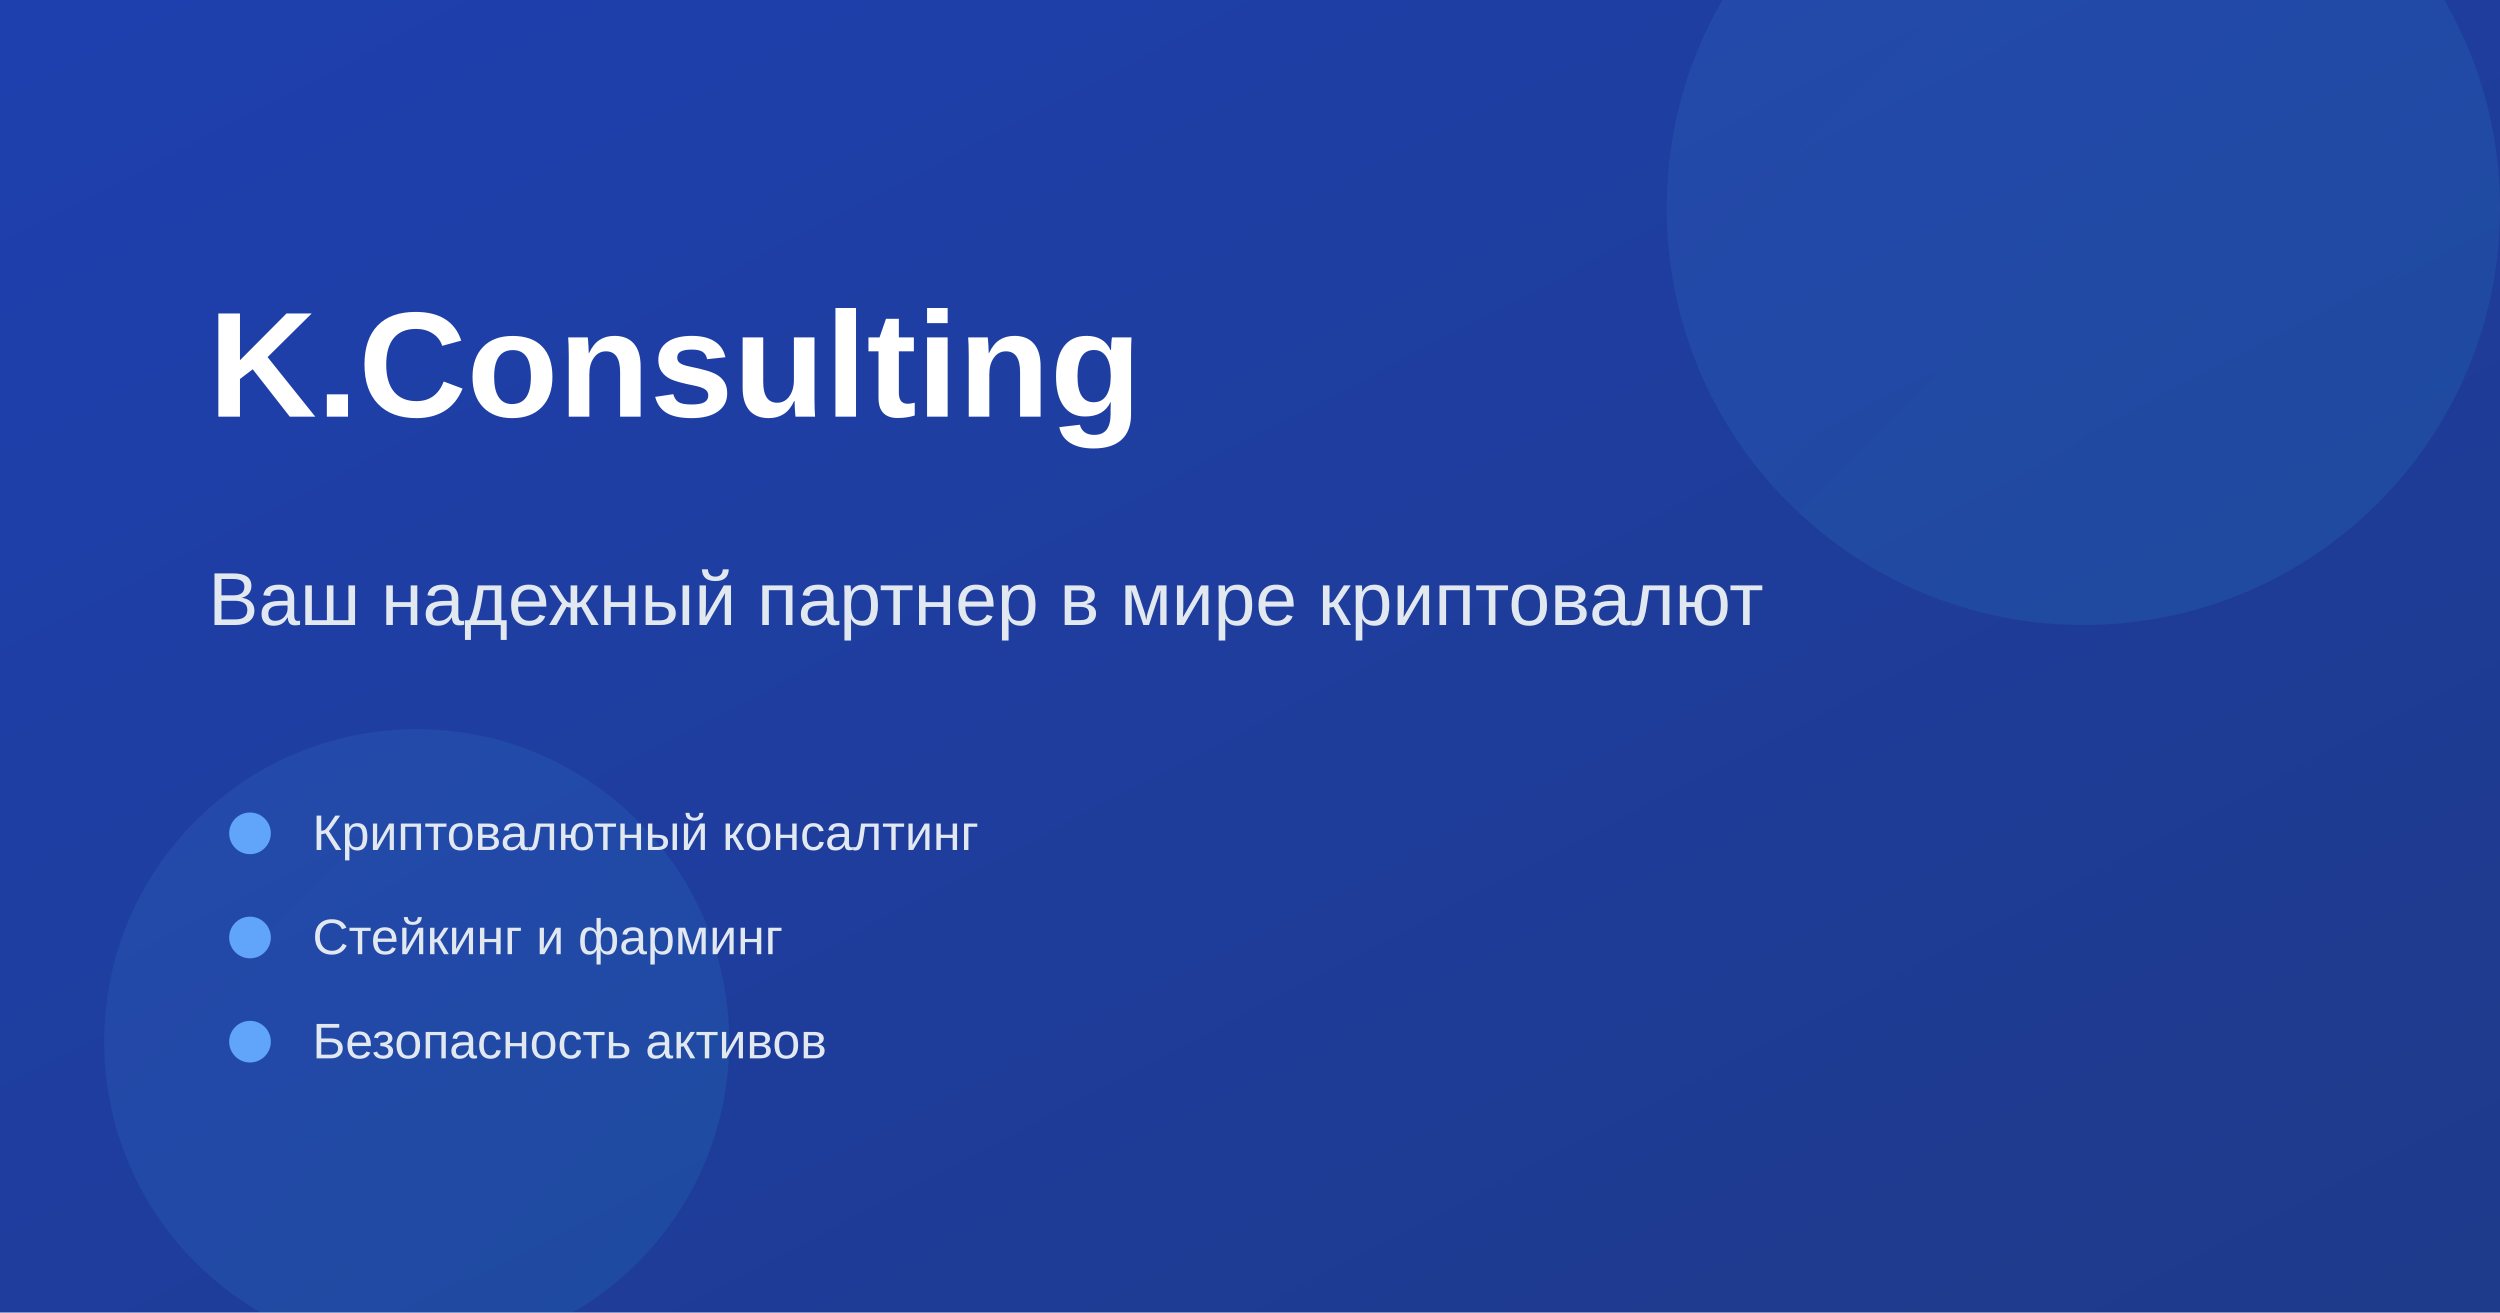
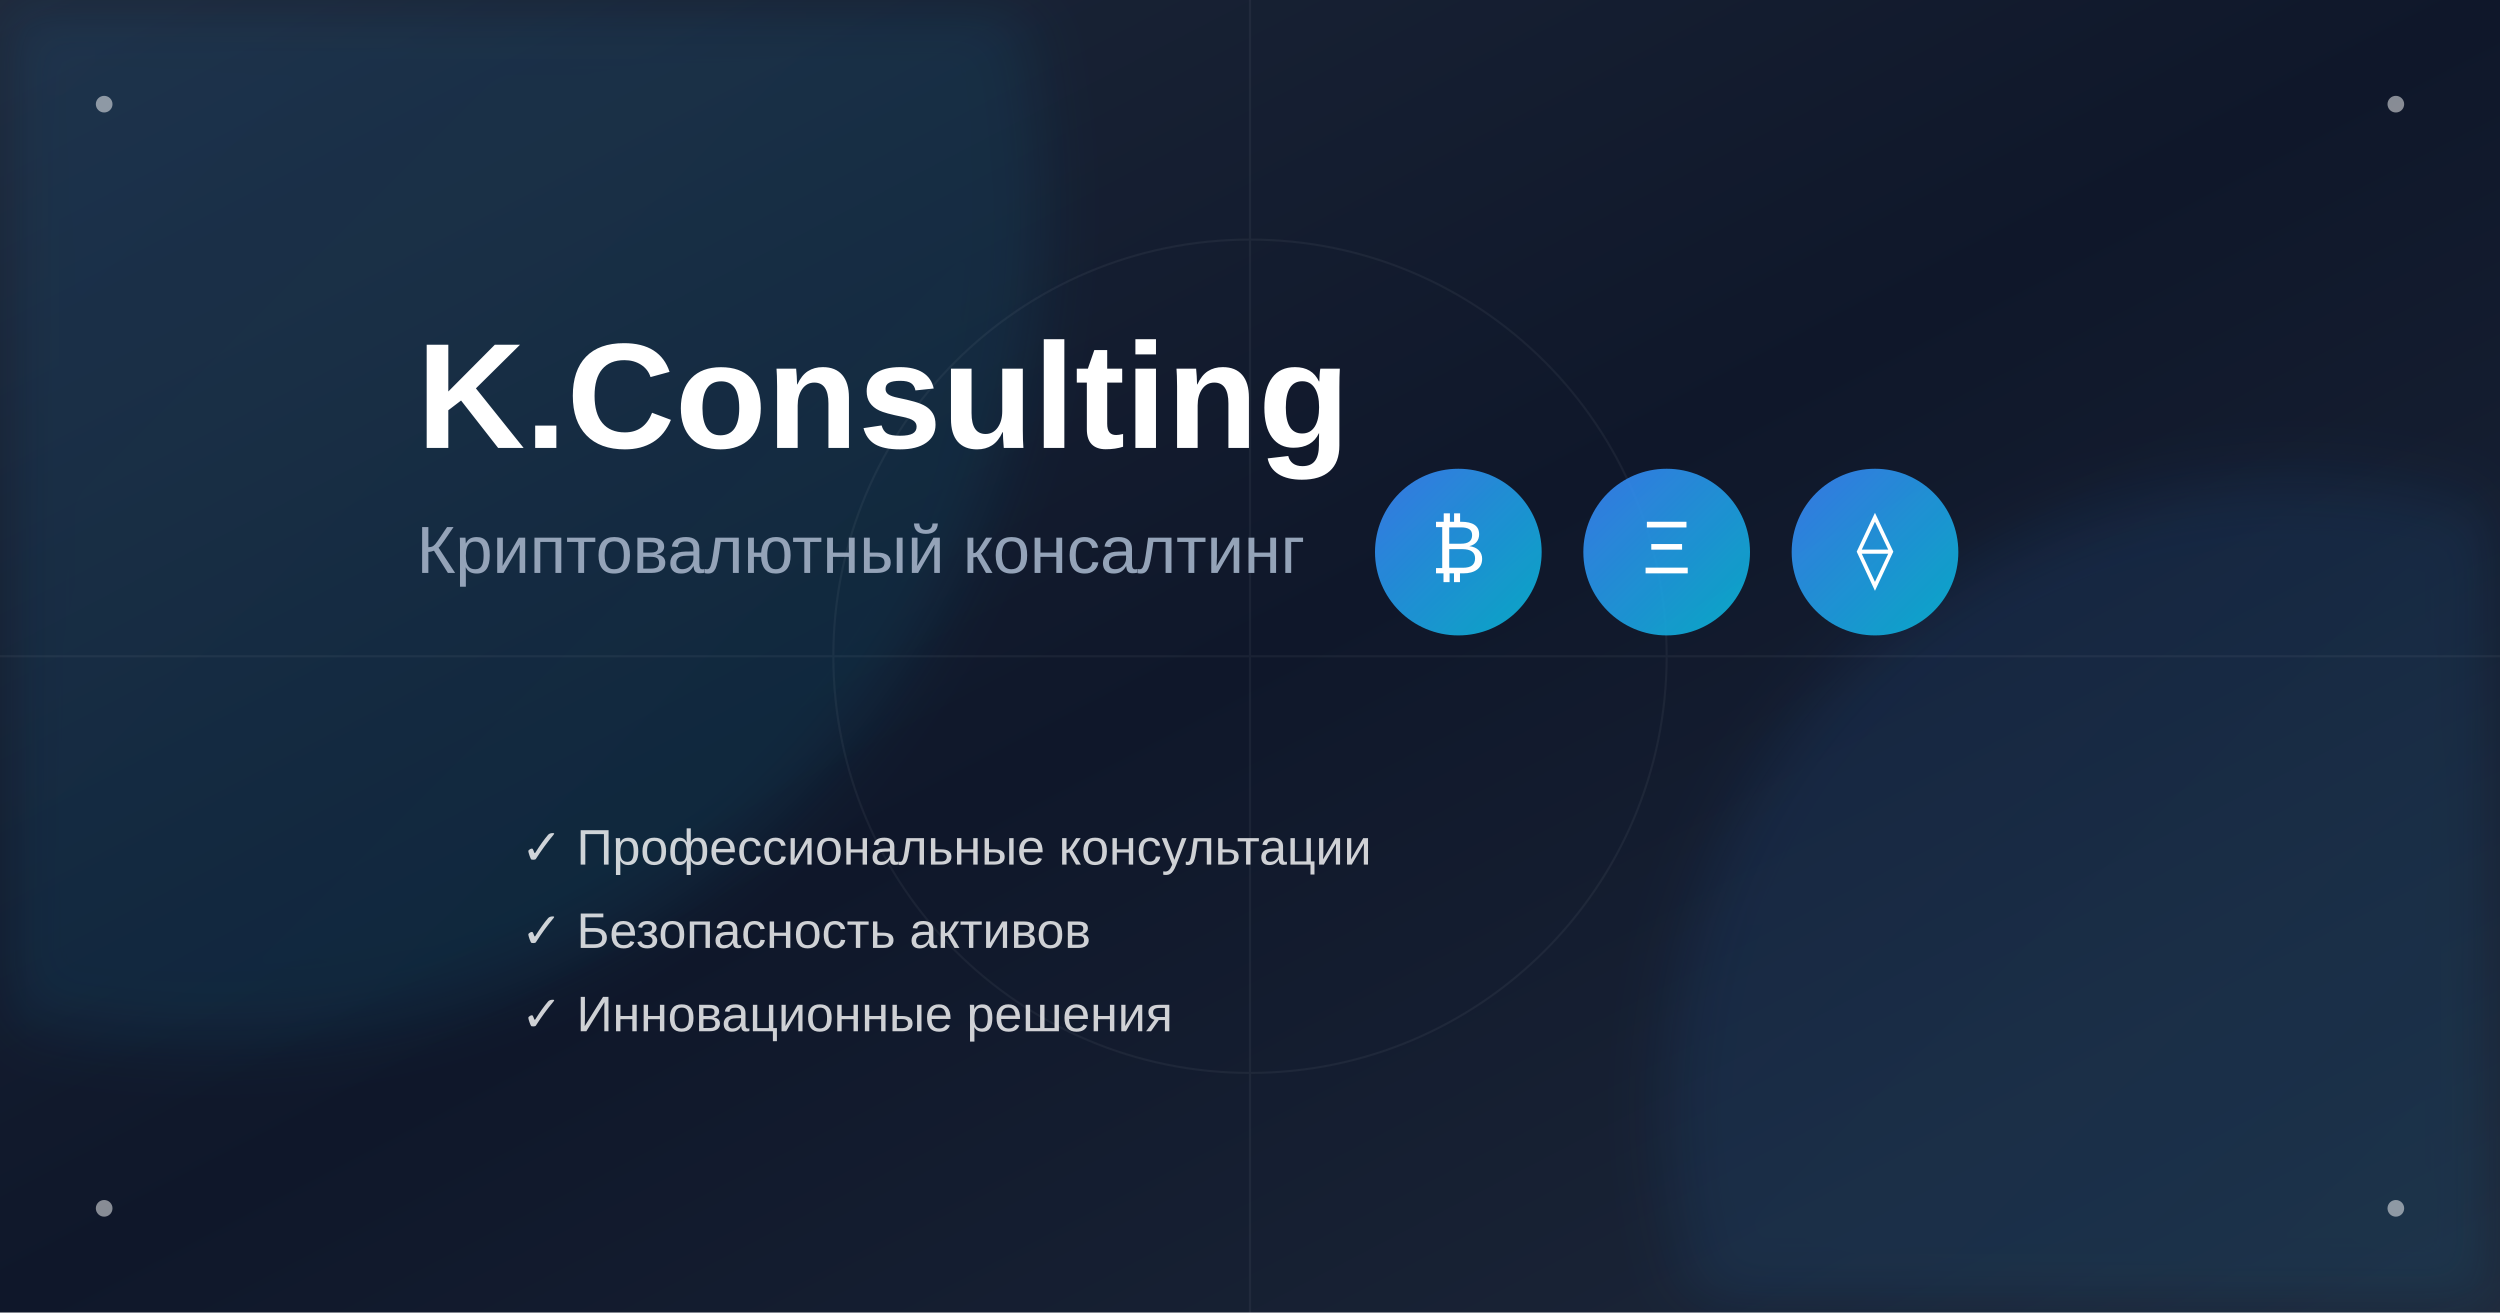
- <svg xmlns="http://www.w3.org/2000/svg" width="1200px" height="630px" viewBox="0 0 1200 630" version="1.1">
+ <svg xmlns="http://www.w3.org/2000/svg" width="1200" height="630" viewBox="0 0 1200 630" fill="none">
  <defs>
-     <linearGradient x1="0%" y1="0%" x2="100%" y2="100%" id="bgGradient">
-       <stop stop-color="#1E40AF" offset="0%" />
-       <stop stop-color="#1E3A8A" offset="100%" />
+     <linearGradient id="bgGradient" x1="0%" y1="0%" x2="100%" y2="100%">
+       <stop offset="0%" style="stop-color:#1E293B;stop-opacity:1" />
+       <stop offset="50%" style="stop-color:#0F172A;stop-opacity:1" />
+       <stop offset="100%" style="stop-color:#1E293B;stop-opacity:1" />
    </linearGradient>
-     <linearGradient x1="0%" y1="0%" x2="100%" y2="100%" id="textGradient">
-       <stop stop-color="#60A5FA" offset="0%" />
-       <stop stop-color="#22D3EE" offset="100%" />
+     <linearGradient id="accentGradient" x1="0%" y1="0%" x2="100%" y2="100%">
+       <stop offset="0%" style="stop-color:#3B82F6;stop-opacity:1" />
+       <stop offset="100%" style="stop-color:#06B6D4;stop-opacity:1" />
    </linearGradient>
+     <filter id="glow" x="-50%" y="-50%" width="200%" height="200%">
+       <feGaussianBlur in="SourceGraphic" stdDeviation="15" />
+     </filter>
  </defs>
  <rect width="1200" height="630" fill="url(#bgGradient)" />
-   <circle cx="1000" cy="100" r="200" fill="url(#textGradient)" opacity="0.1" />
-   <circle cx="200" cy="500" r="150" fill="url(#textGradient)" opacity="0.1" />
-   <g transform="translate(100, 200)">
-     <text x="0" y="0" font-family="Arial, sans-serif" font-size="72" font-weight="bold" fill="white">
-             K.Consulting
-         </text>
-     <text x="0" y="100" font-family="Arial, sans-serif" font-size="36" fill="#E2E8F0">
-             Ваш надежный партнер в мире криптовалют
-         </text>
-     <g transform="translate(0, 180)">
-       <circle cx="20" cy="20" r="10" fill="#60A5FA" />
-       <text x="50" y="28" font-family="Arial, sans-serif" font-size="24" fill="#E2E8F0">Криптовалютный консалтинг</text>
-       <circle cx="20" cy="70" r="10" fill="#60A5FA" />
-       <text x="50" y="78" font-family="Arial, sans-serif" font-size="24" fill="#E2E8F0">Стейкинг и фарминг</text>
-       <circle cx="20" cy="120" r="10" fill="#60A5FA" />
-       <text x="50" y="128" font-family="Arial, sans-serif" font-size="24" fill="#E2E8F0">Безопасность активов</text>
+   <g opacity="0.1">
+     <circle cx="100" cy="100" r="400" fill="url(#accentGradient)" filter="url(#glow)" />
+     <circle cx="1100" cy="530" r="300" fill="url(#accentGradient)" filter="url(#glow)" />
+   </g>
+   <g opacity="0.05">
+     <path d="M0 315 L1200 315" stroke="white" stroke-width="1" />
+     <path d="M600 0 L600 630" stroke="white" stroke-width="1" />
+     <circle cx="600" cy="315" r="200" stroke="white" stroke-width="1" fill="none" />
+   </g>
+   <g transform="translate(600 315)">
+     <g transform="translate(-400 -100)">
+       <text x="0" y="0" fill="white" font-family="Arial" font-size="72" font-weight="bold">
+                 K.Consulting
+             </text>
+       <text x="0" y="60" fill="#94A3B8" font-family="Arial" font-size="32">
+                 Криптовалютный консалтинг
+             </text>
+     </g>
+     <g transform="translate(100 -50)">
+       <circle cx="0" cy="0" r="40" fill="url(#accentGradient)" opacity="0.9" />
+       <text x="0" y="0" fill="white" font-family="Arial" font-size="36" text-anchor="middle" dominant-baseline="middle">₿</text>
+       <circle cx="100" cy="0" r="40" fill="url(#accentGradient)" opacity="0.9" />
+       <text x="100" y="0" fill="white" font-family="Arial" font-size="36" text-anchor="middle" dominant-baseline="middle">Ξ</text>
+       <circle cx="200" cy="0" r="40" fill="url(#accentGradient)" opacity="0.9" />
+       <text x="200" y="0" fill="white" font-family="Arial" font-size="36" text-anchor="middle" dominant-baseline="middle">⟠</text>
+     </g>
+     <g transform="translate(-350 100)" fill="white" font-family="Arial" opacity="0.8">
+       <text x="0" y="0" font-size="24">✓ Профессиональные консультации</text>
+       <text x="0" y="40" font-size="24">✓ Безопасность активов</text>
+       <text x="0" y="80" font-size="24">✓ Инновационные решения</text>
    </g>
  </g>
+   <g opacity="0.5">
+     <circle cx="50" cy="50" r="4" fill="white" />
+     <circle cx="1150" cy="580" r="4" fill="white" />
+     <circle cx="1150" cy="50" r="4" fill="white" />
+     <circle cx="50" cy="580" r="4" fill="white" />
+   </g>
</svg>
